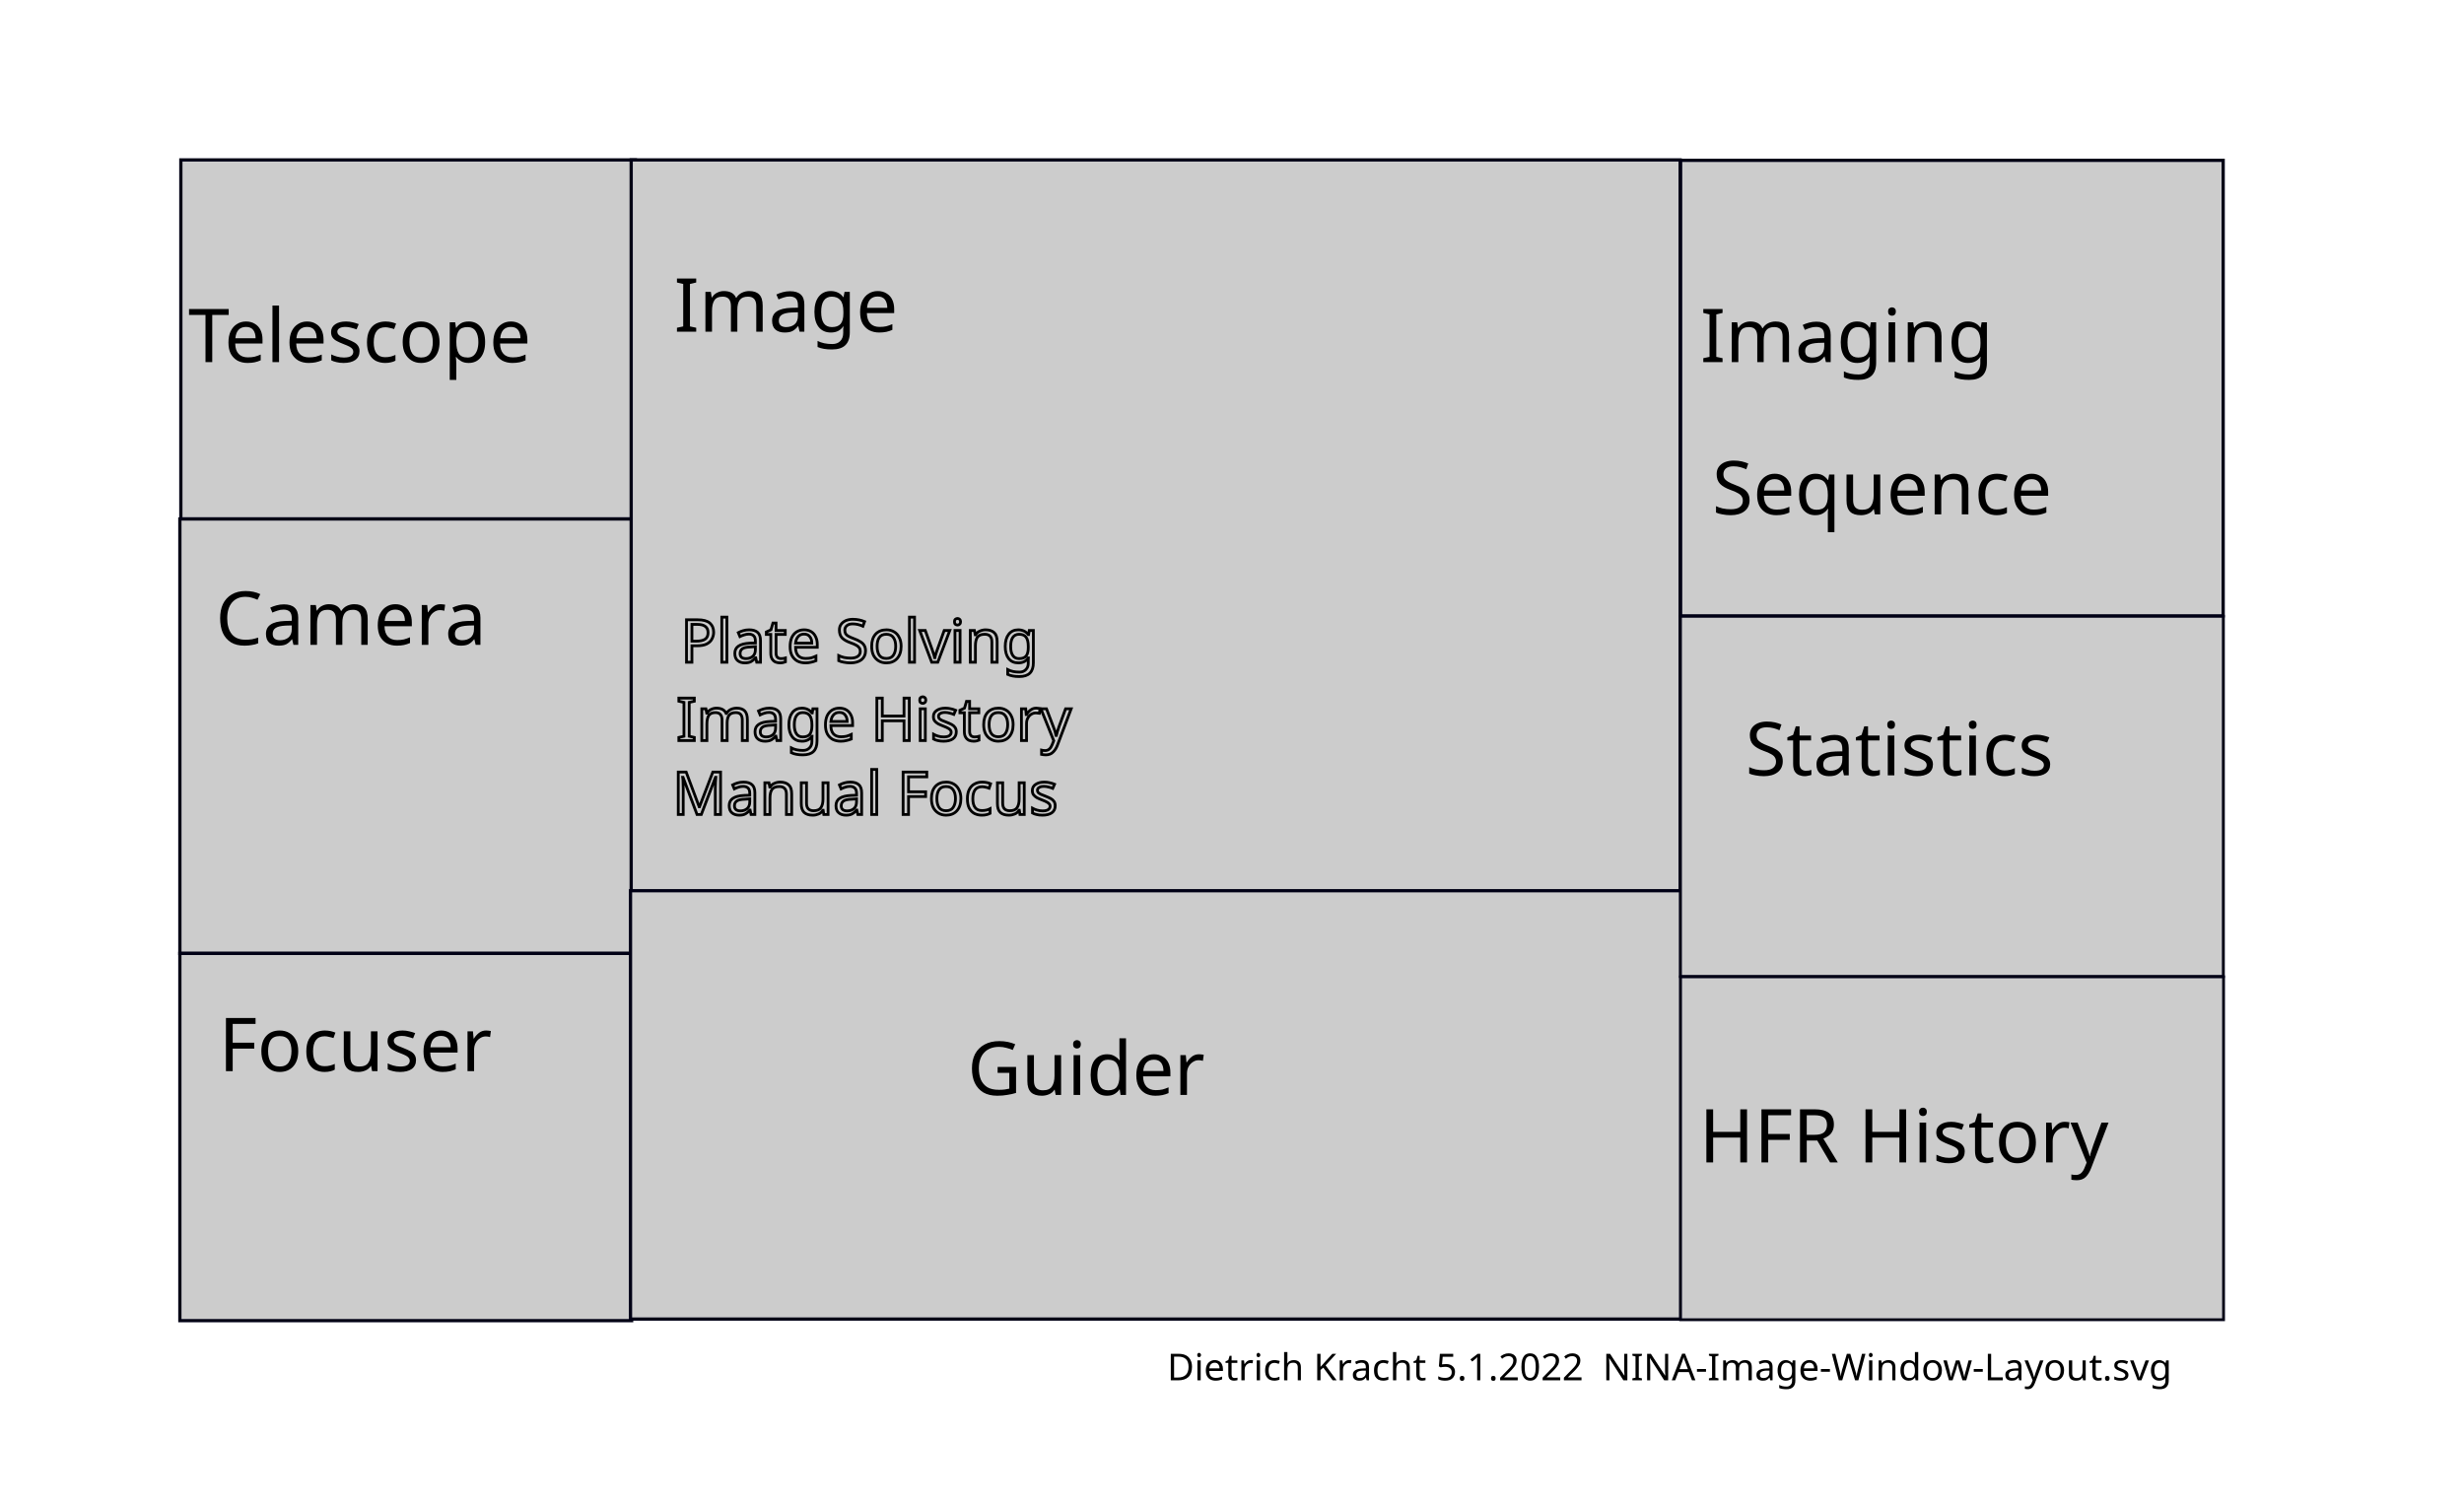
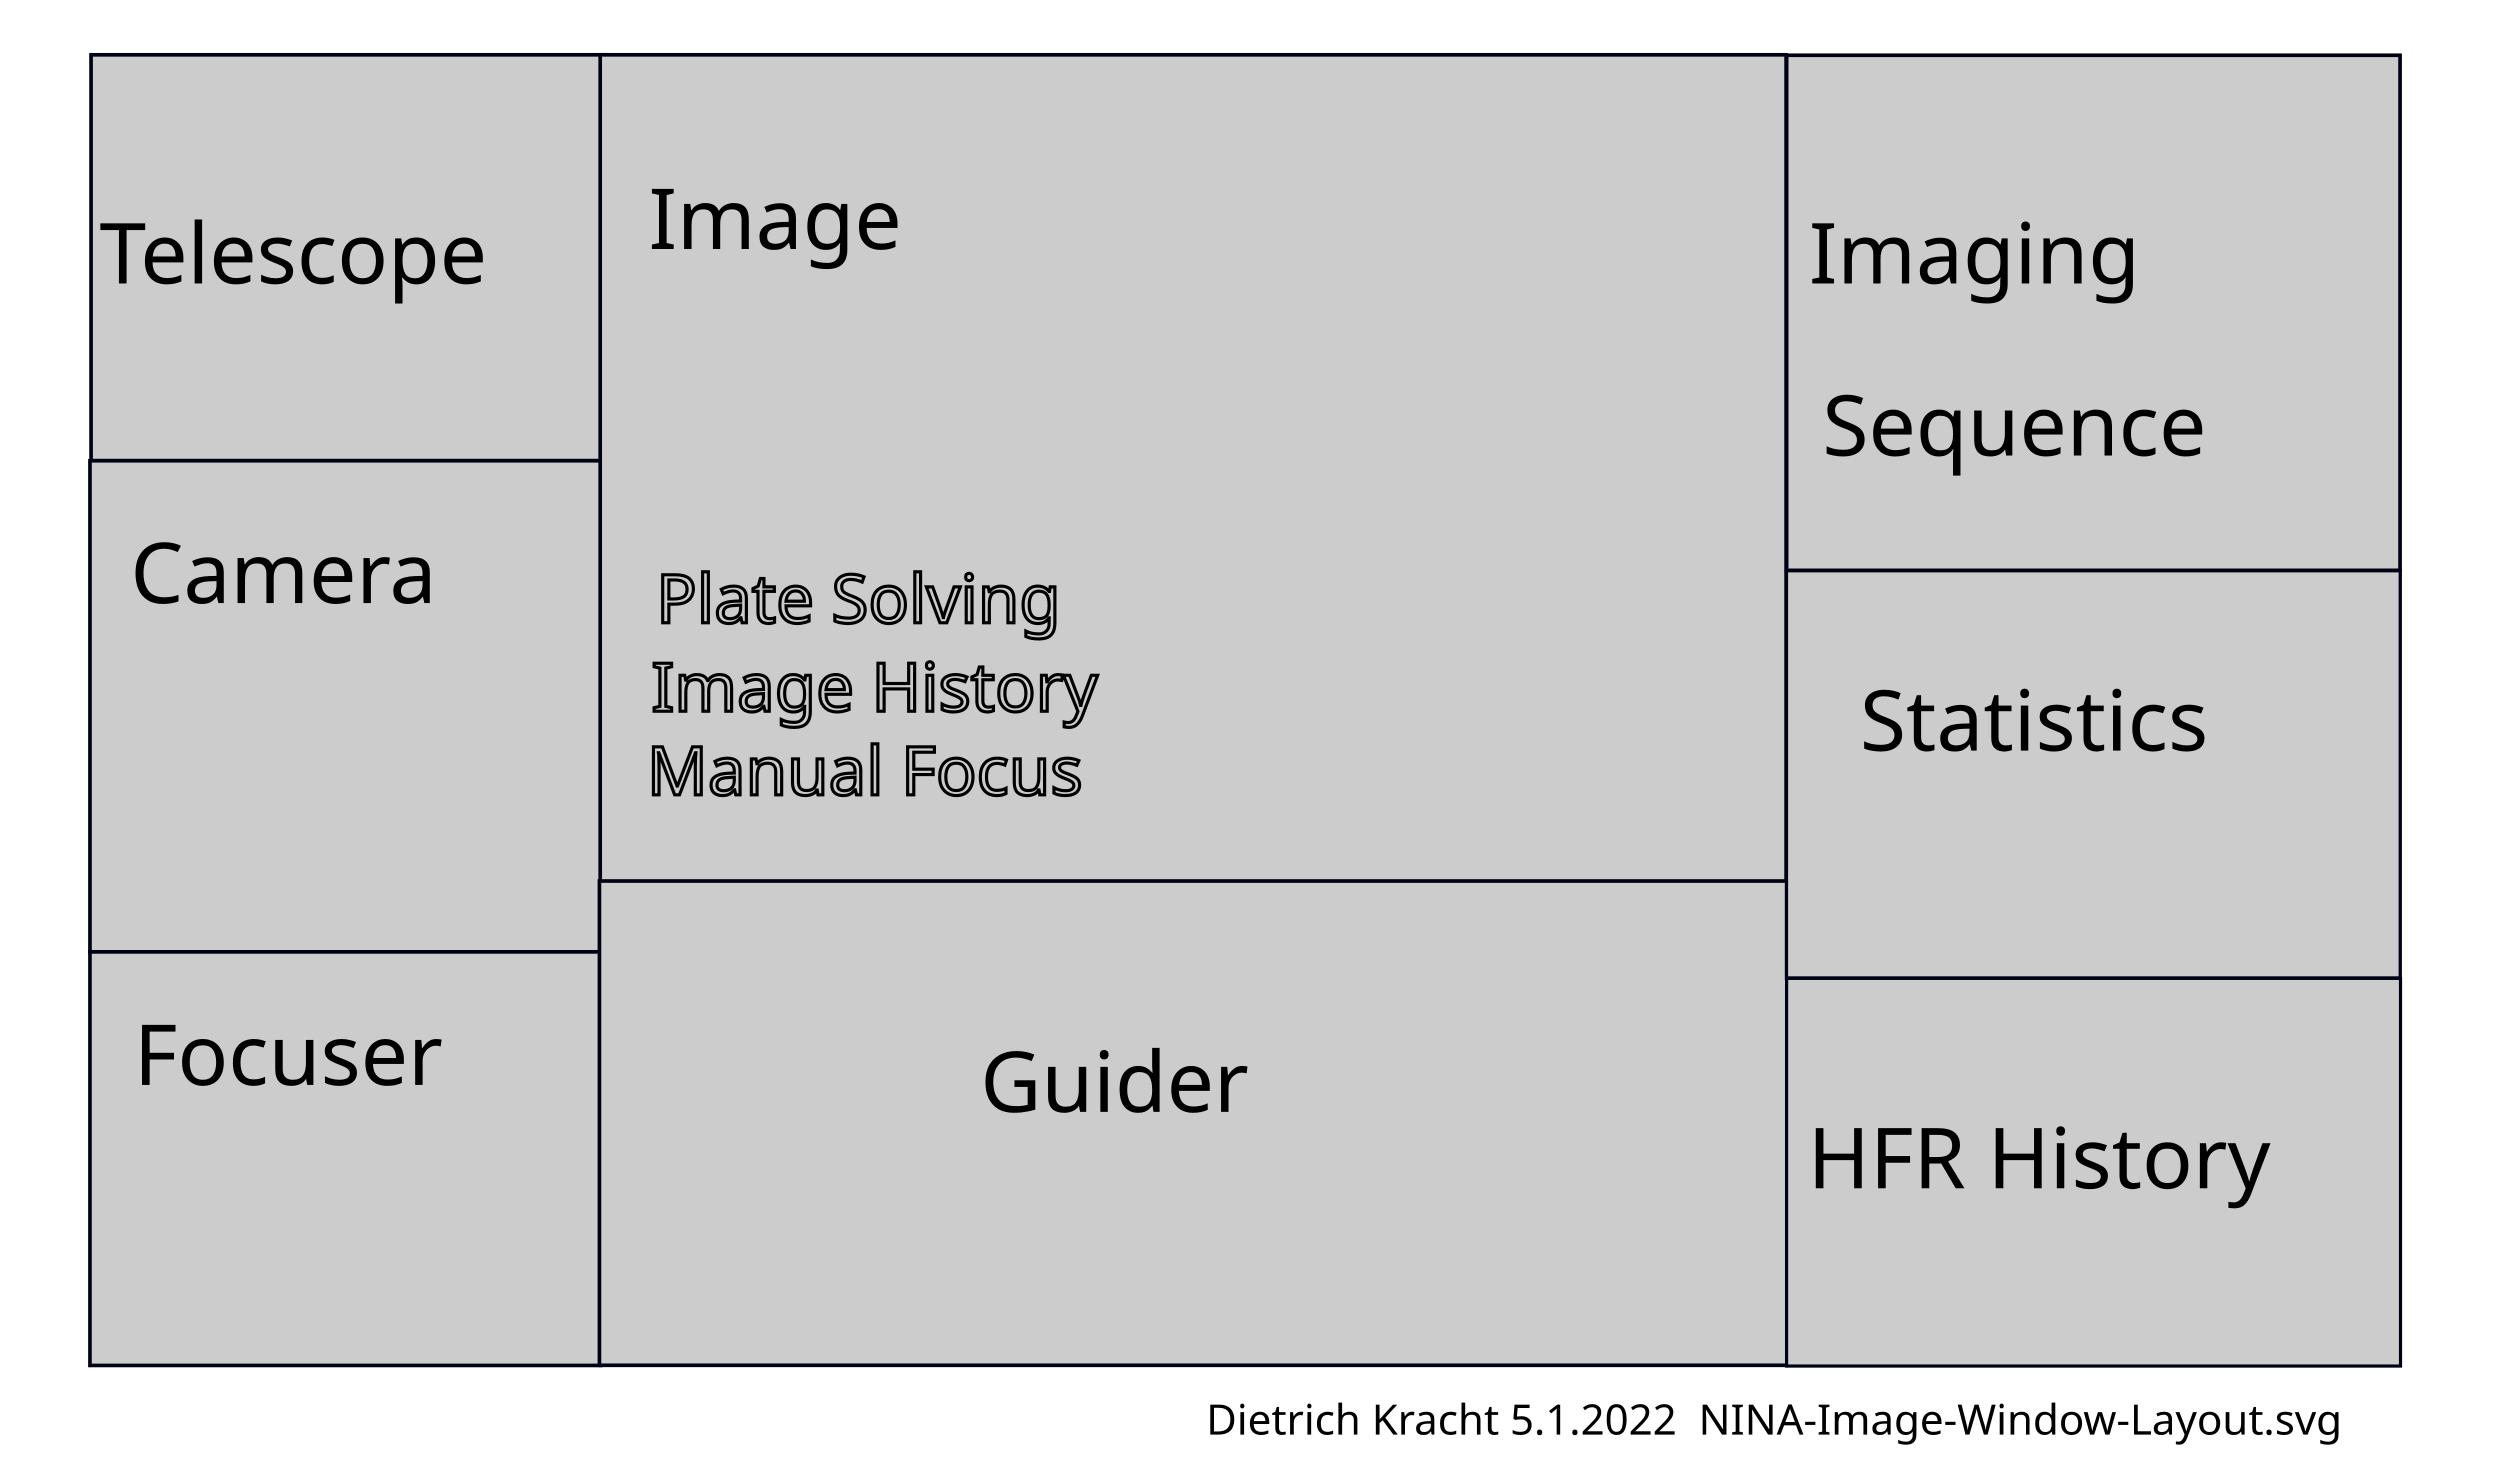
- <svg xmlns="http://www.w3.org/2000/svg" width="234mm" height="143mm" viewBox="0 0 234 143" version="1.1" id="svg5">
+ <svg xmlns="http://www.w3.org/2000/svg" width="210mm" height="124mm" viewBox="0 0 210 124" version="1.1" id="svg5">
  <defs id="defs2" />
  <g id="layer1">
-     <rect style="fill:#cccccc;stroke:#000015;stroke-width:0.308;stroke-linecap:square;stroke-miterlimit:4;stroke-dasharray:none;stroke-dashoffset:0;stroke-opacity:1" id="rect31" width="43.166" height="34.095" x="17.174" y="15.186" />
-     <rect style="fill:#cccccc;stroke:#000015;stroke-width:0.309;stroke-linecap:square;stroke-miterlimit:4;stroke-dasharray:none;stroke-dashoffset:0;stroke-opacity:1" id="rect993" width="43.232" height="41.258" x="17.082" y="49.286" />
-     <rect style="fill:#cccccc;stroke:#000015;stroke-width:0.307;stroke-linecap:square;stroke-miterlimit:4;stroke-dasharray:none;stroke-dashoffset:0;stroke-opacity:1" id="rect995" width="42.906" height="34.875" x="17.081" y="90.543" />
-     <rect style="fill:#cccccc;stroke:#000015;stroke-width:0.308;stroke-linecap:square;stroke-miterlimit:4;stroke-dasharray:none;stroke-dashoffset:0;stroke-opacity:1" id="rect997" width="99.621" height="69.467" x="59.942" y="15.186" />
-     <rect style="fill:#cccccc;stroke:#000015;stroke-width:0.308;stroke-linecap:square;stroke-miterlimit:4;stroke-dasharray:none;stroke-dashoffset:0;stroke-opacity:1" id="rect999" width="99.748" height="40.679" x="59.878" y="84.589" />
-     <rect style="fill:#cccccc;stroke:#000015;stroke-width:0.308;stroke-linecap:square;stroke-miterlimit:4;stroke-dasharray:none;stroke-dashoffset:0;stroke-opacity:1" id="rect1001" width="51.526" height="43.265" x="159.604" y="15.226" />
-     <rect style="fill:#cccccc;stroke:#000015;stroke-width:0.274;stroke-linecap:square;stroke-miterlimit:4;stroke-dasharray:none;stroke-dashoffset:0;stroke-opacity:1" id="rect1003" width="51.56" height="34.211" x="159.587" y="58.526" />
-     <rect style="fill:#cccccc;stroke:#000015;stroke-width:0.267;stroke-linecap:square;stroke-miterlimit:4;stroke-dasharray:none;stroke-dashoffset:0;stroke-opacity:1" id="rect1005" width="51.569" height="32.565" x="159.597" y="92.766" />
-     <text xml:space="preserve" style="font-style:normal;font-variant:normal;font-weight:normal;font-stretch:normal;font-size:7.056px;line-height:125%;font-family:sans-serif;-inkscape-font-specification:'sans-serif, Normal';font-variant-ligatures:normal;font-variant-caps:normal;font-variant-numeric:normal;font-feature-settings:normal;text-align:center;letter-spacing:0px;word-spacing:0px;writing-mode:lr-tb;text-anchor:middle;fill:#000000;fill-opacity:1;stroke:none;stroke-width:0.265px;stroke-linecap:butt;stroke-linejoin:miter;stroke-opacity:1" x="38.742" y="34.39" id="text1273">
-       <tspan id="tspan1271" style="stroke-width:0.265px" x="38.742" y="34.39">Telescope</tspan>
+     <rect style="fill:#cccccc;stroke:#000015;stroke-width:0.308;stroke-linecap:square;stroke-miterlimit:4;stroke-dasharray:none;stroke-dashoffset:0;stroke-opacity:1" id="rect31" width="43.166" height="34.095" x="7.649" y="4.603" />
+     <rect style="fill:#cccccc;stroke:#000015;stroke-width:0.309;stroke-linecap:square;stroke-miterlimit:4;stroke-dasharray:none;stroke-dashoffset:0;stroke-opacity:1" id="rect993" width="43.232" height="41.258" x="7.557" y="38.703" />
+     <rect style="fill:#cccccc;stroke:#000015;stroke-width:0.306;stroke-linecap:square;stroke-miterlimit:4;stroke-dasharray:none;stroke-dashoffset:0;stroke-opacity:1" id="rect995" width="42.907" height="34.739" x="7.556" y="79.959" />
+     <rect style="fill:#cccccc;stroke:#000015;stroke-width:0.308;stroke-linecap:square;stroke-miterlimit:4;stroke-dasharray:none;stroke-dashoffset:0;stroke-opacity:1" id="rect997" width="99.621" height="69.467" x="50.417" y="4.603" />
+     <rect style="fill:#cccccc;stroke:#000015;stroke-width:0.308;stroke-linecap:square;stroke-miterlimit:4;stroke-dasharray:none;stroke-dashoffset:0;stroke-opacity:1" id="rect999" width="99.748" height="40.679" x="50.353" y="74.006" />
+     <rect style="fill:#cccccc;stroke:#000015;stroke-width:0.308;stroke-linecap:square;stroke-miterlimit:4;stroke-dasharray:none;stroke-dashoffset:0;stroke-opacity:1" id="rect1001" width="51.526" height="43.265" x="150.079" y="4.643" />
+     <rect style="fill:#cccccc;stroke:#000015;stroke-width:0.274;stroke-linecap:square;stroke-miterlimit:4;stroke-dasharray:none;stroke-dashoffset:0;stroke-opacity:1" id="rect1003" width="51.56" height="34.211" x="150.062" y="47.943" />
+     <rect style="fill:#cccccc;stroke:#000015;stroke-width:0.267;stroke-linecap:square;stroke-miterlimit:4;stroke-dasharray:none;stroke-dashoffset:0;stroke-opacity:1" id="rect1005" width="51.569" height="32.565" x="150.073" y="82.183" />
+     <text xml:space="preserve" style="font-style:normal;font-variant:normal;font-weight:normal;font-stretch:normal;font-size:7.056px;line-height:125%;font-family:sans-serif;-inkscape-font-specification:'sans-serif, Normal';font-variant-ligatures:normal;font-variant-caps:normal;font-variant-numeric:normal;font-feature-settings:normal;text-align:center;letter-spacing:0px;word-spacing:0px;writing-mode:lr-tb;text-anchor:middle;fill:#000000;fill-opacity:1;stroke:none;stroke-width:0.265px;stroke-linecap:butt;stroke-linejoin:miter;stroke-opacity:1" x="29.217" y="23.807" id="text1273">
+       <tspan id="tspan1271" style="stroke-width:0.265px" x="29.217" y="23.807">Telescope</tspan>
    </text>
-     <text xml:space="preserve" style="font-style:normal;font-variant:normal;font-weight:normal;font-stretch:normal;font-size:7.056px;line-height:125%;font-family:sans-serif;-inkscape-font-specification:'sans-serif, Normal';font-variant-ligatures:normal;font-variant-caps:normal;font-variant-numeric:normal;font-feature-settings:normal;text-align:center;letter-spacing:0px;word-spacing:0px;writing-mode:lr-tb;text-anchor:middle;fill:#000000;fill-opacity:1;stroke:none;stroke-width:0.265px;stroke-linecap:butt;stroke-linejoin:miter;stroke-opacity:1" x="37.916" y="61.24" id="text3527">
-       <tspan id="tspan3525" style="stroke-width:0.265px" x="37.916" y="61.24">Camera</tspan>
+     <text xml:space="preserve" style="font-style:normal;font-variant:normal;font-weight:normal;font-stretch:normal;font-size:7.056px;line-height:125%;font-family:sans-serif;-inkscape-font-specification:'sans-serif, Normal';font-variant-ligatures:normal;font-variant-caps:normal;font-variant-numeric:normal;font-feature-settings:normal;text-align:center;letter-spacing:0px;word-spacing:0px;writing-mode:lr-tb;text-anchor:middle;fill:#000000;fill-opacity:1;stroke:none;stroke-width:0.265px;stroke-linecap:butt;stroke-linejoin:miter;stroke-opacity:1" x="28.391" y="50.657" id="text3527">
+       <tspan id="tspan3525" style="stroke-width:0.265px" x="28.391" y="50.657">Camera</tspan>
    </text>
-     <text xml:space="preserve" style="font-style:normal;font-variant:normal;font-weight:normal;font-stretch:normal;font-size:7.056px;line-height:125%;font-family:sans-serif;-inkscape-font-specification:'sans-serif, Normal';font-variant-ligatures:normal;font-variant-caps:normal;font-variant-numeric:normal;font-feature-settings:normal;text-align:center;letter-spacing:0px;word-spacing:0px;writing-mode:lr-tb;text-anchor:middle;fill:#000000;fill-opacity:1;stroke:none;stroke-width:0.265px;stroke-linecap:butt;stroke-linejoin:miter;stroke-opacity:1" x="38.329" y="101.721" id="text4685">
-       <tspan id="tspan4683" style="stroke-width:0.265px" x="38.329" y="101.721">Focuser</tspan>
+     <text xml:space="preserve" style="font-style:normal;font-variant:normal;font-weight:normal;font-stretch:normal;font-size:7.056px;line-height:125%;font-family:sans-serif;-inkscape-font-specification:'sans-serif, Normal';font-variant-ligatures:normal;font-variant-caps:normal;font-variant-numeric:normal;font-feature-settings:normal;text-align:center;letter-spacing:0px;word-spacing:0px;writing-mode:lr-tb;text-anchor:middle;fill:#000000;fill-opacity:1;stroke:none;stroke-width:0.265px;stroke-linecap:butt;stroke-linejoin:miter;stroke-opacity:1" x="28.804" y="91.138" id="text4685">
+       <tspan id="tspan4683" style="stroke-width:0.265px" x="28.804" y="91.138">Focuser</tspan>
    </text>
-     <text xml:space="preserve" style="font-style:normal;font-variant:normal;font-weight:normal;font-stretch:normal;font-size:7.056px;line-height:125%;font-family:sans-serif;-inkscape-font-specification:'sans-serif, Normal';font-variant-ligatures:normal;font-variant-caps:normal;font-variant-numeric:normal;font-feature-settings:normal;text-align:center;letter-spacing:0px;word-spacing:0px;writing-mode:lr-tb;text-anchor:middle;fill:#000000;fill-opacity:1;stroke:none;stroke-width:0.265px;stroke-linecap:butt;stroke-linejoin:miter;stroke-opacity:1" x="179.963" y="34.39" id="text5821">
-       <tspan id="tspan5819" style="stroke-width:0.265px" x="179.963" y="34.39">Imaging</tspan>
+     <text xml:space="preserve" style="font-style:normal;font-variant:normal;font-weight:normal;font-stretch:normal;font-size:7.056px;line-height:125%;font-family:sans-serif;-inkscape-font-specification:'sans-serif, Normal';font-variant-ligatures:normal;font-variant-caps:normal;font-variant-numeric:normal;font-feature-settings:normal;text-align:center;letter-spacing:0px;word-spacing:0px;writing-mode:lr-tb;text-anchor:middle;fill:#000000;fill-opacity:1;stroke:none;stroke-width:0.265px;stroke-linecap:butt;stroke-linejoin:miter;stroke-opacity:1" x="170.438" y="23.807" id="text5821">
+       <tspan id="tspan5819" style="stroke-width:0.265px" x="170.438" y="23.807">Imaging</tspan>
    </text>
-     <text xml:space="preserve" style="font-style:normal;font-variant:normal;font-weight:normal;font-stretch:normal;font-size:7.056px;line-height:125%;font-family:sans-serif;-inkscape-font-specification:'sans-serif, Normal';font-variant-ligatures:normal;font-variant-caps:normal;font-variant-numeric:normal;font-feature-settings:normal;text-align:center;letter-spacing:0px;word-spacing:0px;writing-mode:lr-tb;text-anchor:middle;fill:#000000;fill-opacity:1;stroke:none;stroke-width:0.265px;stroke-linecap:butt;stroke-linejoin:miter;stroke-opacity:1" x="183.319" y="48.848" id="text7595">
-       <tspan id="tspan7593" style="stroke-width:0.265px" x="183.319" y="48.848">Sequence</tspan>
+     <text xml:space="preserve" style="font-style:normal;font-variant:normal;font-weight:normal;font-stretch:normal;font-size:7.056px;line-height:125%;font-family:sans-serif;-inkscape-font-specification:'sans-serif, Normal';font-variant-ligatures:normal;font-variant-caps:normal;font-variant-numeric:normal;font-feature-settings:normal;text-align:center;letter-spacing:0px;word-spacing:0px;writing-mode:lr-tb;text-anchor:middle;fill:#000000;fill-opacity:1;stroke:none;stroke-width:0.265px;stroke-linecap:butt;stroke-linejoin:miter;stroke-opacity:1" x="173.794" y="38.265" id="text7595">
+       <tspan id="tspan7593" style="stroke-width:0.265px" x="173.794" y="38.265">Sequence</tspan>
    </text>
-     <text xml:space="preserve" style="font-style:normal;font-variant:normal;font-weight:normal;font-stretch:normal;font-size:7.056px;line-height:125%;font-family:sans-serif;-inkscape-font-specification:'sans-serif, Normal';font-variant-ligatures:normal;font-variant-caps:normal;font-variant-numeric:normal;font-feature-settings:normal;text-align:center;letter-spacing:0px;word-spacing:0px;writing-mode:lr-tb;text-anchor:middle;fill:#000000;fill-opacity:1;stroke:none;stroke-width:0.265px;stroke-linecap:butt;stroke-linejoin:miter;stroke-opacity:1" x="184.971" y="73.632" id="text8903">
-       <tspan id="tspan8901" style="stroke-width:0.265px" x="184.971" y="73.632">Statistics</tspan>
+     <text xml:space="preserve" style="font-style:normal;font-variant:normal;font-weight:normal;font-stretch:normal;font-size:7.056px;line-height:125%;font-family:sans-serif;-inkscape-font-specification:'sans-serif, Normal';font-variant-ligatures:normal;font-variant-caps:normal;font-variant-numeric:normal;font-feature-settings:normal;text-align:center;letter-spacing:0px;word-spacing:0px;writing-mode:lr-tb;text-anchor:middle;fill:#000000;fill-opacity:1;stroke:none;stroke-width:0.265px;stroke-linecap:butt;stroke-linejoin:miter;stroke-opacity:1" x="175.446" y="63.049" id="text8903">
+       <tspan id="tspan8901" style="stroke-width:0.265px" x="175.446" y="63.049">Statistics</tspan>
    </text>
-     <text xml:space="preserve" style="font-style:normal;font-variant:normal;font-weight:normal;font-stretch:normal;font-size:7.056px;line-height:125%;font-family:sans-serif;-inkscape-font-specification:'sans-serif, Normal';font-variant-ligatures:normal;font-variant-caps:normal;font-variant-numeric:normal;font-feature-settings:normal;text-align:center;letter-spacing:0px;word-spacing:0px;writing-mode:lr-tb;text-anchor:middle;fill:#000000;fill-opacity:1;stroke:none;stroke-width:0.265px;stroke-linecap:butt;stroke-linejoin:miter;stroke-opacity:1" x="185.384" y="110.396" id="text10083">
-       <tspan id="tspan10081" style="stroke-width:0.265px" x="185.384" y="110.396">HFR History</tspan>
+     <text xml:space="preserve" style="font-style:normal;font-variant:normal;font-weight:normal;font-stretch:normal;font-size:7.056px;line-height:125%;font-family:sans-serif;-inkscape-font-specification:'sans-serif, Normal';font-variant-ligatures:normal;font-variant-caps:normal;font-variant-numeric:normal;font-feature-settings:normal;text-align:center;letter-spacing:0px;word-spacing:0px;writing-mode:lr-tb;text-anchor:middle;fill:#000000;fill-opacity:1;stroke:none;stroke-width:0.265px;stroke-linecap:butt;stroke-linejoin:miter;stroke-opacity:1" x="175.859" y="99.813" id="text10083">
+       <tspan id="tspan10081" style="stroke-width:0.265px" x="175.859" y="99.813">HFR History</tspan>
    </text>
-     <text xml:space="preserve" style="font-style:normal;font-variant:normal;font-weight:normal;font-stretch:normal;font-size:7.056px;line-height:125%;font-family:sans-serif;-inkscape-font-specification:'sans-serif, Normal';font-variant-ligatures:normal;font-variant-caps:normal;font-variant-numeric:normal;font-feature-settings:normal;text-align:center;letter-spacing:0px;word-spacing:0px;writing-mode:lr-tb;text-anchor:middle;fill:#000000;fill-opacity:1;stroke:none;stroke-width:0.265px;stroke-linecap:butt;stroke-linejoin:miter;stroke-opacity:1" x="79.224" y="31.499" id="text11347">
-       <tspan id="tspan11345" style="stroke-width:0.265px" x="79.224" y="31.499">Image</tspan>
+     <text xml:space="preserve" style="font-style:normal;font-variant:normal;font-weight:normal;font-stretch:normal;font-size:7.056px;line-height:125%;font-family:sans-serif;-inkscape-font-specification:'sans-serif, Normal';font-variant-ligatures:normal;font-variant-caps:normal;font-variant-numeric:normal;font-feature-settings:normal;text-align:center;letter-spacing:0px;word-spacing:0px;writing-mode:lr-tb;text-anchor:middle;fill:#000000;fill-opacity:1;stroke:none;stroke-width:0.265px;stroke-linecap:butt;stroke-linejoin:miter;stroke-opacity:1" x="69.699" y="20.916" id="text11347">
+       <tspan id="tspan11345" style="stroke-width:0.265px" x="69.699" y="20.916">Image</tspan>
    </text>
-     <text xml:space="preserve" style="font-style:normal;font-variant:normal;font-weight:normal;font-stretch:normal;font-size:7.056px;line-height:125%;font-family:sans-serif;-inkscape-font-specification:'sans-serif, Normal';font-variant-ligatures:normal;font-variant-caps:normal;font-variant-numeric:normal;font-feature-settings:normal;text-align:center;letter-spacing:0px;word-spacing:0px;writing-mode:lr-tb;text-anchor:middle;fill:#000000;fill-opacity:1;stroke:none;stroke-width:0.265px;stroke-linecap:butt;stroke-linejoin:miter;stroke-opacity:1" x="107.726" y="103.981" id="text12615">
-       <tspan id="tspan12613" style="stroke-width:0.265px" x="107.726" y="103.981">Guider</tspan>
+     <text xml:space="preserve" style="font-style:normal;font-variant:normal;font-weight:normal;font-stretch:normal;font-size:7.056px;line-height:125%;font-family:sans-serif;-inkscape-font-specification:'sans-serif, Normal';font-variant-ligatures:normal;font-variant-caps:normal;font-variant-numeric:normal;font-feature-settings:normal;text-align:center;letter-spacing:0px;word-spacing:0px;writing-mode:lr-tb;text-anchor:middle;fill:#000000;fill-opacity:1;stroke:none;stroke-width:0.265px;stroke-linecap:butt;stroke-linejoin:miter;stroke-opacity:1" x="98.201" y="93.398" id="text12615">
+       <tspan id="tspan12613" style="stroke-width:0.265px" x="98.201" y="93.398">Guider</tspan>
    </text>
-     <text xml:space="preserve" style="font-size:5.644px;line-height:125%;font-family:sans-serif;-inkscape-font-specification:'sans-serif, Normal';text-align:center;letter-spacing:0px;word-spacing:0px;writing-mode:lr-tb;text-anchor:middle;fill:none;stroke:#000000;stroke-width:0.265px;stroke-linecap:butt;stroke-linejoin:miter;stroke-opacity:1" x="85.304" y="62.892" id="text15553">
-       <tspan id="tspan15551" style="stroke-width:0.265px" x="85.304" y="62.892">Plate Solving</tspan>
+     <text xml:space="preserve" style="font-size:5.644px;line-height:125%;font-family:sans-serif;-inkscape-font-specification:'sans-serif, Normal';text-align:center;letter-spacing:0px;word-spacing:0px;writing-mode:lr-tb;text-anchor:middle;fill:none;stroke:#000000;stroke-width:0.265px;stroke-linecap:butt;stroke-linejoin:miter;stroke-opacity:1" x="75.779" y="52.309" id="text15553">
+       <tspan id="tspan15551" style="stroke-width:0.265px" x="75.779" y="52.309">Plate Solving</tspan>
    </text>
-     <text xml:space="preserve" style="font-size:5.644px;line-height:125%;font-family:sans-serif;-inkscape-font-specification:'sans-serif, Normal';text-align:center;letter-spacing:0px;word-spacing:0px;writing-mode:lr-tb;text-anchor:middle;fill:none;stroke:#000000;stroke-width:0.265px;stroke-linecap:butt;stroke-linejoin:miter;stroke-opacity:1" x="86.659" y="70.328" id="text16359">
-       <tspan id="tspan16357" style="stroke-width:0.265px" x="86.659" y="70.328">Image History</tspan>
+     <text xml:space="preserve" style="font-size:5.644px;line-height:125%;font-family:sans-serif;-inkscape-font-specification:'sans-serif, Normal';text-align:center;letter-spacing:0px;word-spacing:0px;writing-mode:lr-tb;text-anchor:middle;fill:none;stroke:#000000;stroke-width:0.265px;stroke-linecap:butt;stroke-linejoin:miter;stroke-opacity:1" x="77.134" y="59.744" id="text16359">
+       <tspan id="tspan16357" style="stroke-width:0.265px" x="77.134" y="59.744">Image History</tspan>
    </text>
-     <text xml:space="preserve" style="font-size:5.644px;line-height:125%;font-family:sans-serif;-inkscape-font-specification:'sans-serif, Normal';text-align:center;letter-spacing:0px;word-spacing:0px;writing-mode:lr-tb;text-anchor:middle;fill:none;stroke:#000000;stroke-width:0.265px;stroke-linecap:butt;stroke-linejoin:miter;stroke-opacity:1" x="85.833" y="77.35" id="text17439">
-       <tspan id="tspan17437" style="stroke-width:0.265px" x="85.833" y="77.35">Manual Focus</tspan>
+     <text xml:space="preserve" style="font-size:5.644px;line-height:125%;font-family:sans-serif;-inkscape-font-specification:'sans-serif, Normal';text-align:center;letter-spacing:0px;word-spacing:0px;writing-mode:lr-tb;text-anchor:middle;fill:none;stroke:#000000;stroke-width:0.265px;stroke-linecap:butt;stroke-linejoin:miter;stroke-opacity:1" x="76.308" y="66.767" id="text17439">
+       <tspan id="tspan17437" style="stroke-width:0.265px" x="76.308" y="66.767">Manual Focus</tspan>
    </text>
-     <text xml:space="preserve" style="font-style:normal;font-variant:normal;font-weight:normal;font-stretch:normal;font-size:3.528px;line-height:125%;font-family:sans-serif;-inkscape-font-specification:'sans-serif, Normal';font-variant-ligatures:normal;font-variant-caps:normal;font-variant-numeric:normal;font-feature-settings:normal;text-align:center;letter-spacing:0px;word-spacing:0px;writing-mode:lr-tb;text-anchor:middle;fill:#000000;fill-opacity:1;stroke:none;stroke-width:0.265px;stroke-linecap:butt;stroke-linejoin:miter;stroke-opacity:1" x="160.842" y="131.087" id="text42">
-       <tspan id="tspan40" style="font-size:3.528px;stroke-width:0.265px" x="160.842" y="131.087">Dietrich Kracht 5.1.2022  NINA-Image-Window-Layout.svg</tspan>
+     <text xml:space="preserve" style="font-style:normal;font-variant:normal;font-weight:normal;font-stretch:normal;font-size:3.528px;line-height:125%;font-family:sans-serif;-inkscape-font-specification:'sans-serif, Normal';font-variant-ligatures:normal;font-variant-caps:normal;font-variant-numeric:normal;font-feature-settings:normal;text-align:center;letter-spacing:0px;word-spacing:0px;writing-mode:lr-tb;text-anchor:middle;fill:#000000;fill-opacity:1;stroke:none;stroke-width:0.265px;stroke-linecap:butt;stroke-linejoin:miter;stroke-opacity:1" x="151.317" y="120.504" id="text42">
+       <tspan id="tspan40" style="font-size:3.528px;stroke-width:0.265px" x="151.317" y="120.504">Dietrich Kracht 5.1.2022  NINA-Image-Window-Layout.svg</tspan>
    </text>
  </g>
</svg>
